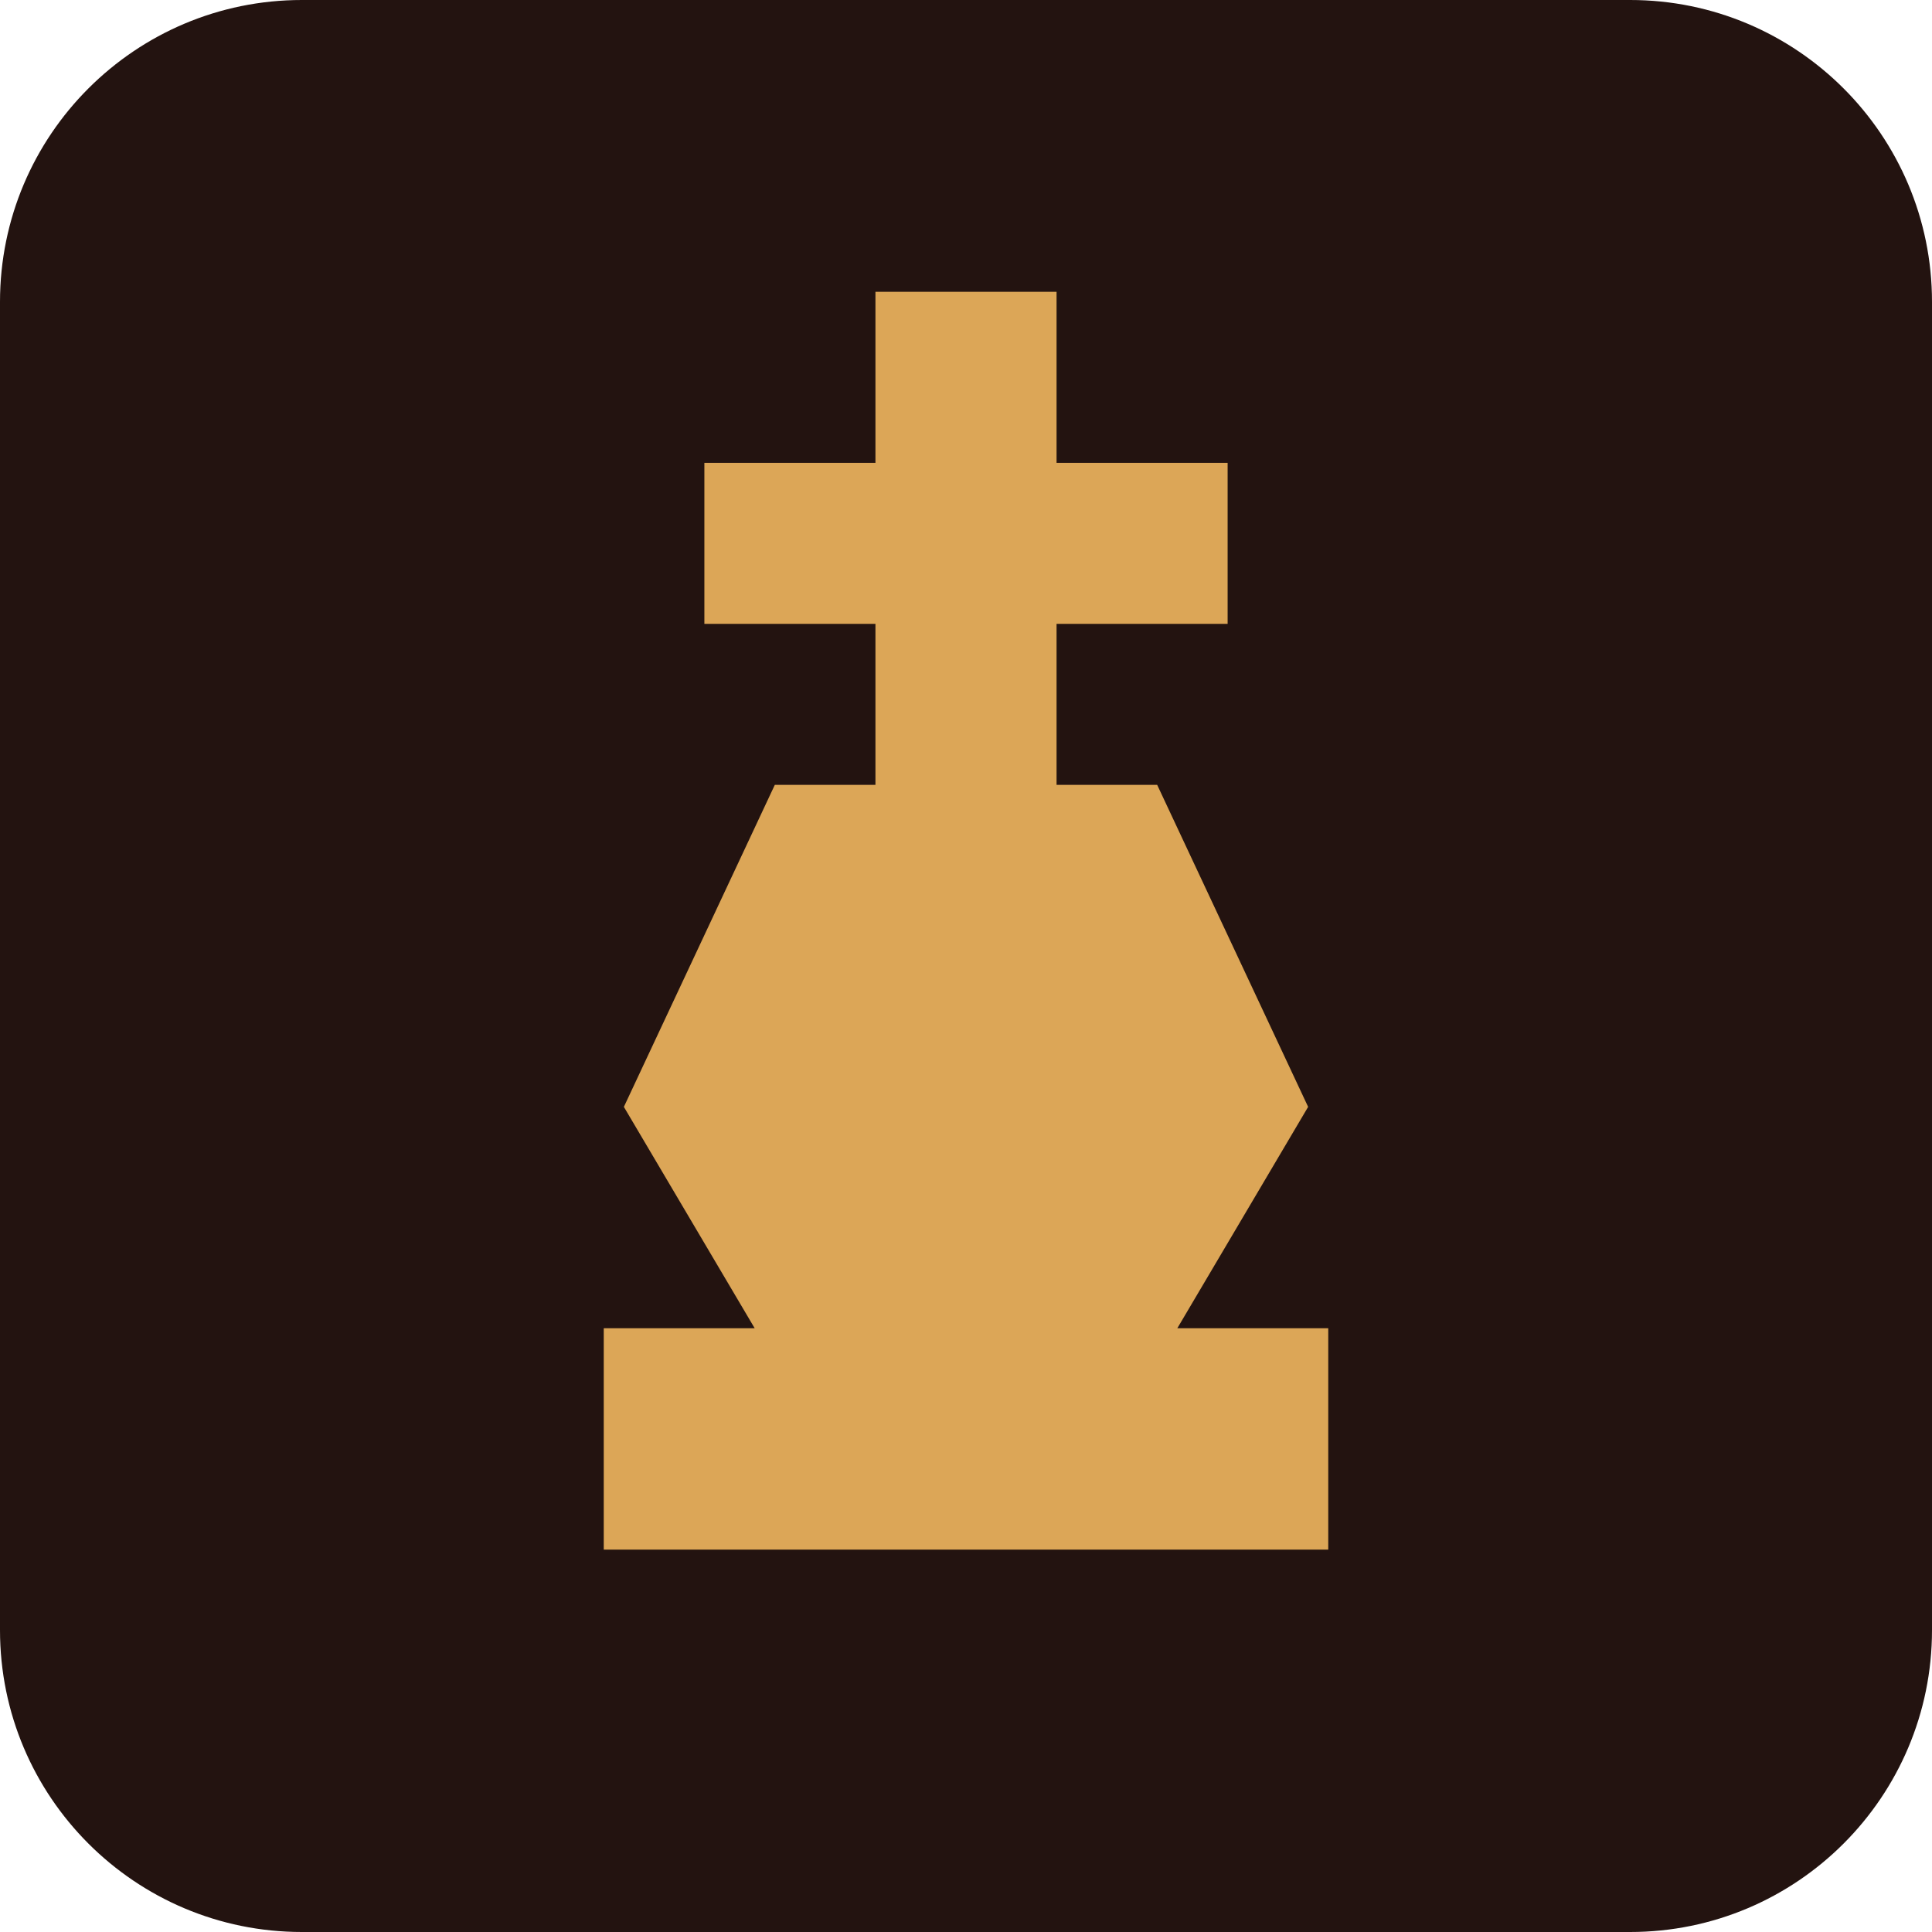
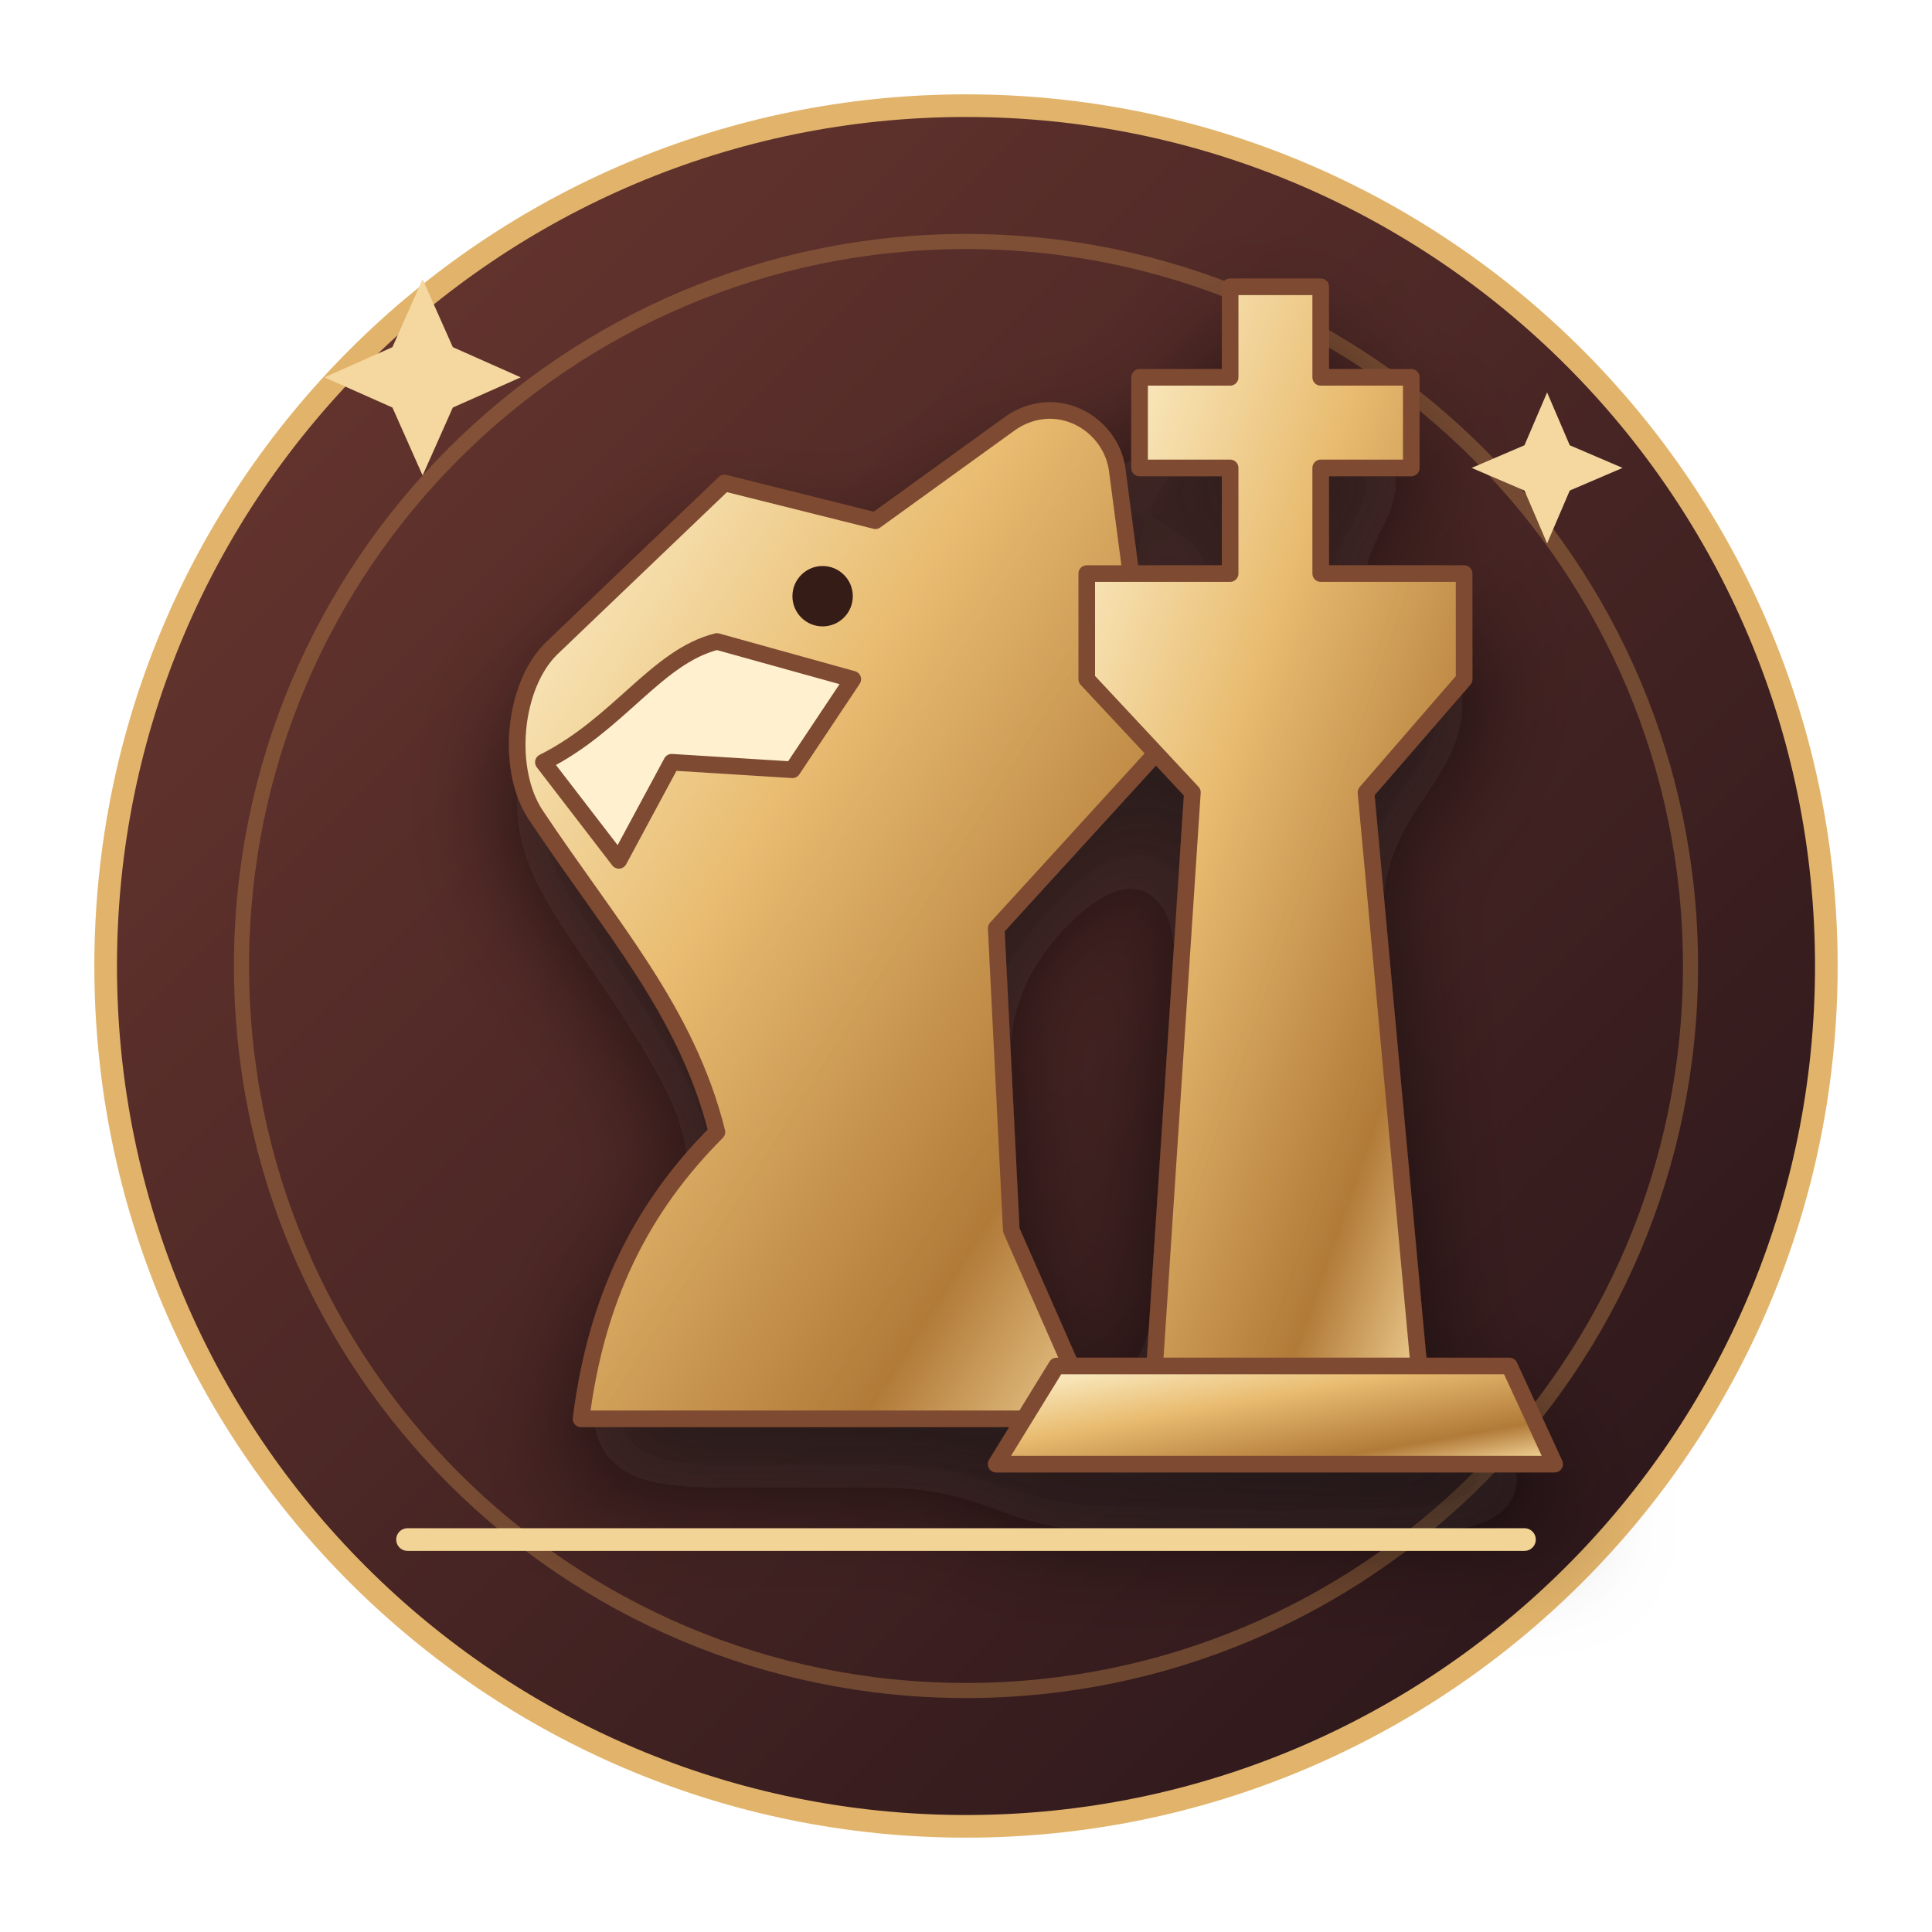
- <svg xmlns="http://www.w3.org/2000/svg" viewBox="0 0 192 192">
-   <rect width="192" height="192" rx="30" fill="#231310" />
-   <path d="M87 29h18v17h17v16h-17v16h10l15 32-13 22h15v22H60v-22h15l-13-22 15-32h10V62H70V46h17z" fill="#DCA657" />
+ <svg xmlns="http://www.w3.org/2000/svg" viewBox="0 0 256 256" role="img" aria-label="Global Chess emblem">
+   <defs>
+     <linearGradient id="metal" x1="0" y1="0" x2="1" y2="1">
+       <stop stop-color="#fff8d9" />
+       <stop offset=".39" stop-color="#e9bd72" />
+       <stop offset=".77" stop-color="#b17a38" />
+       <stop offset="1" stop-color="#ffe5aa" />
+     </linearGradient>
+     <linearGradient id="wood" x1="0" y1="0" x2="1" y2="1">
+       <stop stop-color="#6e3931" />
+       <stop offset="1" stop-color="#241318" />
+     </linearGradient>
+     <filter id="shadow" x="-30%" y="-30%" width="160%" height="160%">
+       <feDropShadow dx="0" dy="8" stdDeviation="7" flood-color="#170a09" flood-opacity=".6" />
+     </filter>
+   </defs>
+   <circle cx="128" cy="128" r="114" fill="url(#wood)" stroke="#e2b46b" stroke-width="3" />
+   <circle cx="128" cy="128" r="96" fill="none" stroke="#a67343" stroke-opacity=".5" stroke-width="2" />
+   <g filter="url(#shadow)" fill="url(#metal)" stroke="#7e4b31" stroke-width="2.2" stroke-linejoin="round">
+     <path d="M77 188c2-16 8-28 18-38-4-16-14-27-24-42-4-6-3-17 2-22l23-22 20 5 18-13c6-4 13 0 14 6l5 38-21 23 2 40 11 25Z" />
+     <path d="M72 101c10-5 15-14 23-16l18 5-8 12-16-1-7 13Z" fill="#fff1d0" />
+     <circle cx="109" cy="79" r="4" fill="#351a17" stroke="none" />
+     <path d="M153 181l5-76-14-15V76h19V62h-12V50h12V38h12v12h12v12h-12v14h19v14l-13 15 7 76Z" />
+     <path d="M140 181h60l6 13h-74Z" />
+   </g>
+   <path d="M54 204h148" stroke="#f3d497" stroke-width="3" stroke-linecap="round" />
+   <path d="m52 46 4-9 4 9 9 4-9 4-4 9-4-9-9-4Zm150 13 3-7 3 7 7 3-7 3-3 7-3-7-7-3Z" fill="#f5d8a0" />
</svg>
